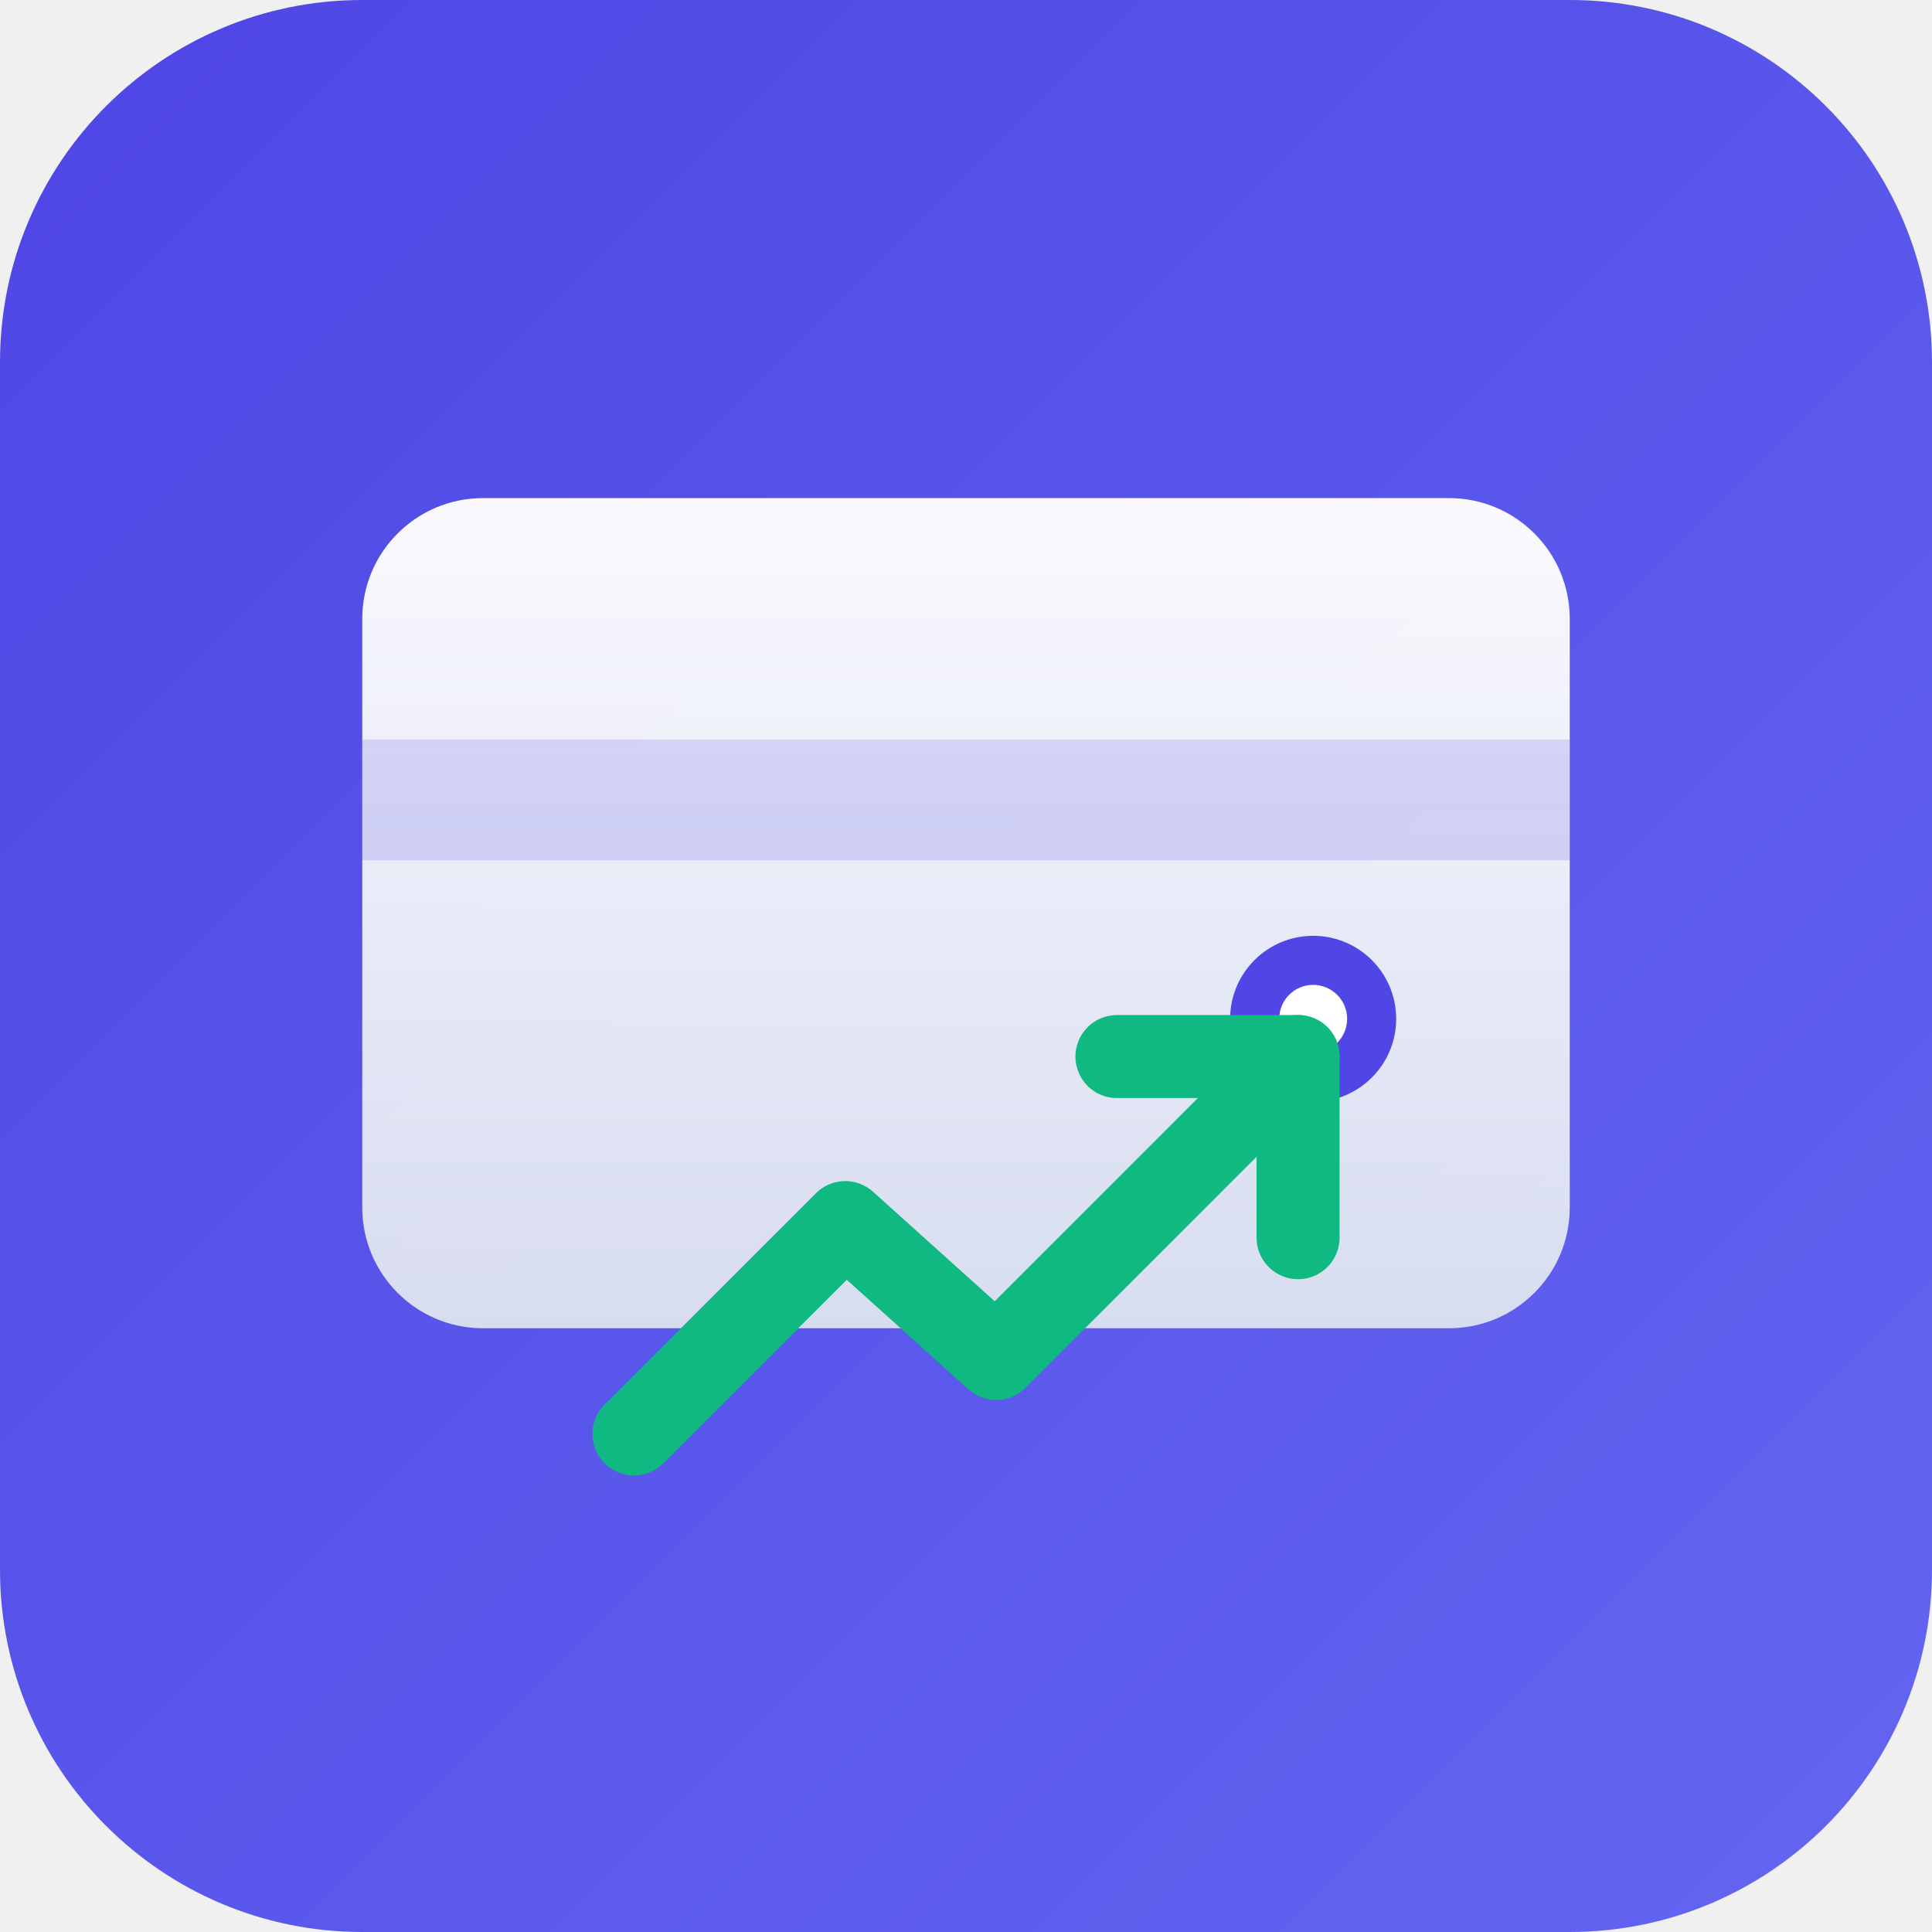
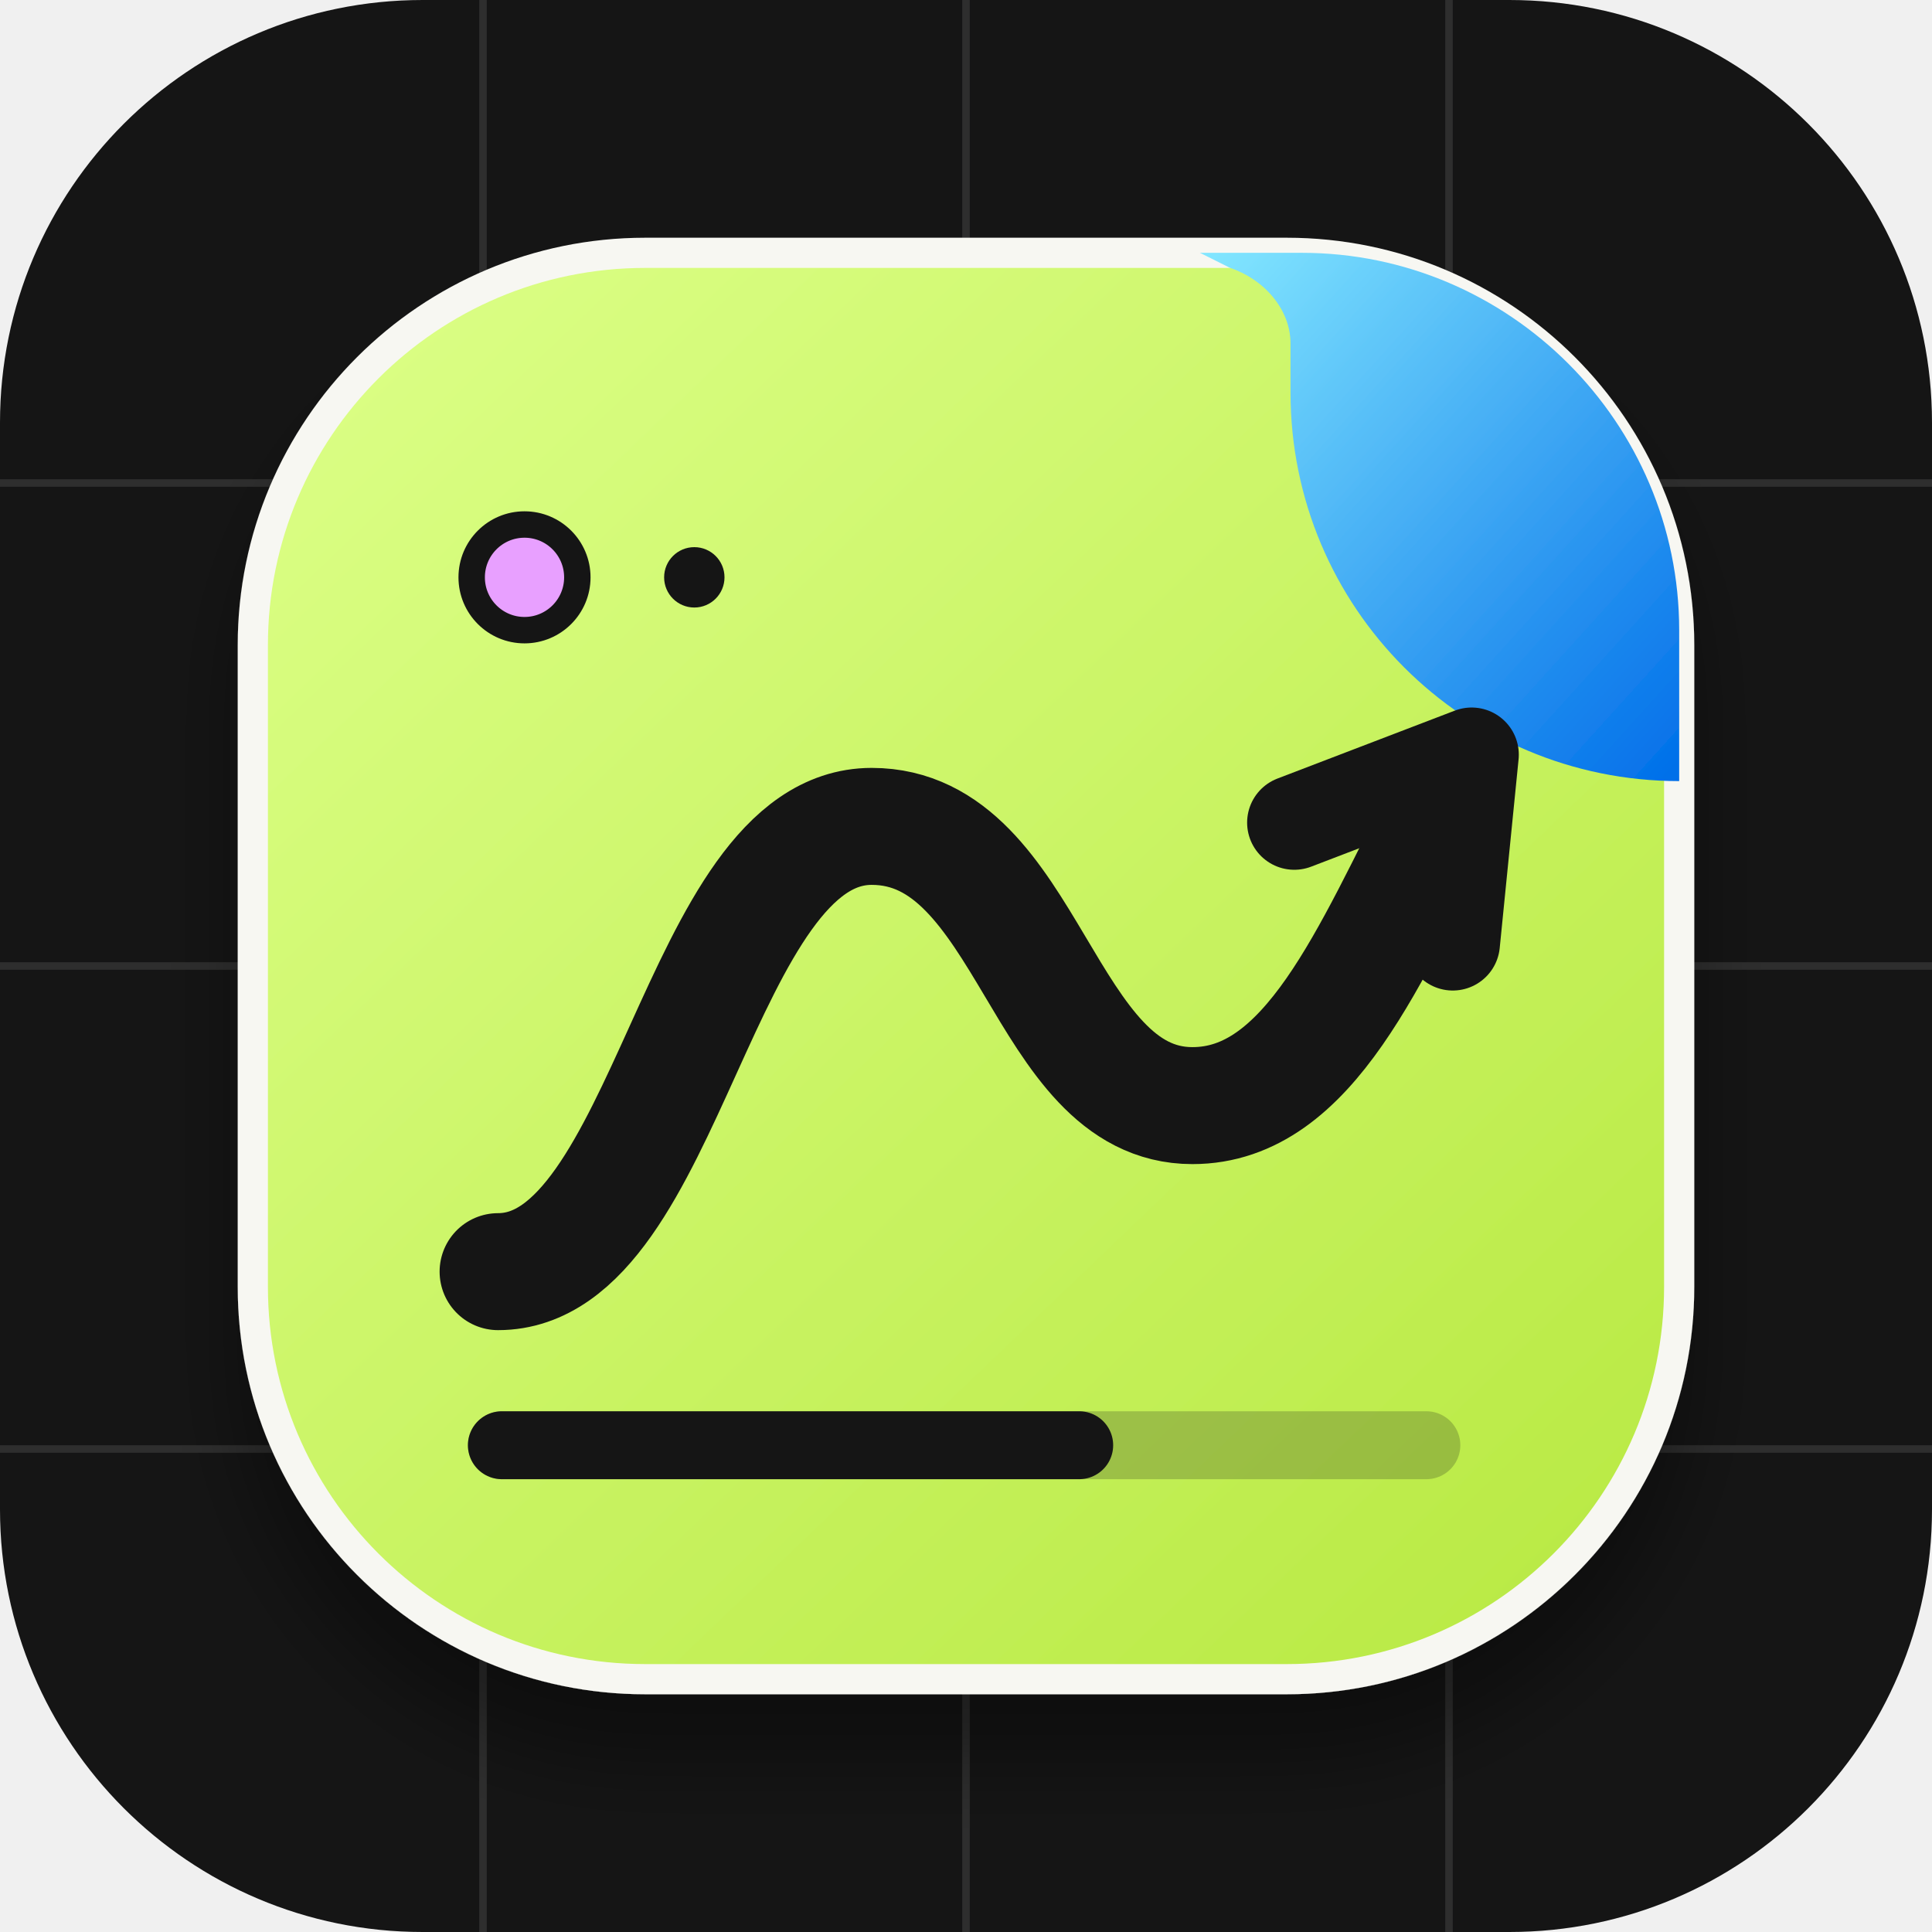
- <svg xmlns="http://www.w3.org/2000/svg" viewBox="0 0 512 512" role="img" aria-label="Money Flow">
+ <svg xmlns="http://www.w3.org/2000/svg" viewBox="0 0 512 512" role="img" aria-labelledby="title description">
  <defs>
-     <linearGradient id="bg" x1="0" y1="0" x2="1" y2="1">
-       <stop offset="0%" stop-color="#4f46e5" />
-       <stop offset="100%" stop-color="#6366f1" />
+     <linearGradient id="lime" x1="82" y1="74" x2="430" y2="438" gradientUnits="userSpaceOnUse">
+       <stop stop-color="#DCFF87" />
+       <stop offset="1" stop-color="#B8E942" />
    </linearGradient>
-     <linearGradient id="walletFace" x1="0" y1="0" x2="0" y2="1">
-       <stop offset="0%" stop-color="#ffffff" stop-opacity="0.97" />
-       <stop offset="100%" stop-color="#e2e8f0" stop-opacity="0.92" />
+     <linearGradient id="sky" x1="0" y1="0" x2="1" y2="1">
+       <stop stop-color="#83E7FF" />
+       <stop offset="1" stop-color="#006EE9" />
    </linearGradient>
+     <filter id="shadow" x="-20%" y="-20%" width="140%" height="155%">
+       <feDropShadow dx="0" dy="18" stdDeviation="10" flood-color="#000000" flood-opacity=".34" />
+     </filter>
  </defs>
-   <rect width="512" height="512" rx="96" fill="url(#bg)" />
-   <g transform="translate(96 132)">
-     <rect x="0" y="0" width="320" height="220" rx="32" fill="url(#walletFace)" />
-     <path d="M0 64 L320 64 L320 96 L0 96 Z" fill="#4f46e5" opacity="0.18" />
-     <circle cx="252" cy="138" r="22" fill="#4f46e5" />
-     <circle cx="252" cy="138" r="9" fill="#ffffff" />
+   <rect width="512" height="512" rx="112" fill="#151515" />
+   <g opacity=".11" stroke="#F7F7F2" stroke-width="2">
+     <path d="M0 128H512M0 256H512M0 384H512" />
+     <path d="M128 0V512M256 0V512M384 0V512" />
  </g>
-   <g transform="translate(168 308)" stroke="#10b981" stroke-width="22" stroke-linecap="round" stroke-linejoin="round" fill="none">
-     <polyline points="0,72 56,16 96,52 176,-28" />
-     <polyline points="128,-28 176,-28 176,20" />
+   <g filter="url(#shadow)">
+     <rect x="67" y="67" width="378" height="378" rx="104" fill="url(#lime)" stroke="#F7F7F2" stroke-width="8" />
+     <path d="M318 67h27c55 0 100 45 100 100v40c-57 0-103-46-103-103V91c0-9-7-17-16-20l-8-4Z" fill="url(#sky)" />
  </g>
+   <circle cx="139" cy="153" r="14" fill="#E8A0FF" stroke="#151515" stroke-width="7" />
+   <circle cx="184" cy="153" r="8" fill="#151515" />
+   <path d="M132 337c45 0 53-118 99-118 42 0 45 74 85 74 31 0 47-40 67-79" fill="none" stroke="#151515" stroke-width="31" stroke-linecap="round" stroke-linejoin="round" />
+   <path d="m343 218 47-18-5 50" fill="none" stroke="#151515" stroke-width="25" stroke-linecap="round" stroke-linejoin="round" />
+   <path d="M133 383h245" stroke="#151515" stroke-width="18" stroke-linecap="round" opacity=".22" />
+   <path d="M133 383h153" stroke="#151515" stroke-width="18" stroke-linecap="round" />
</svg>
